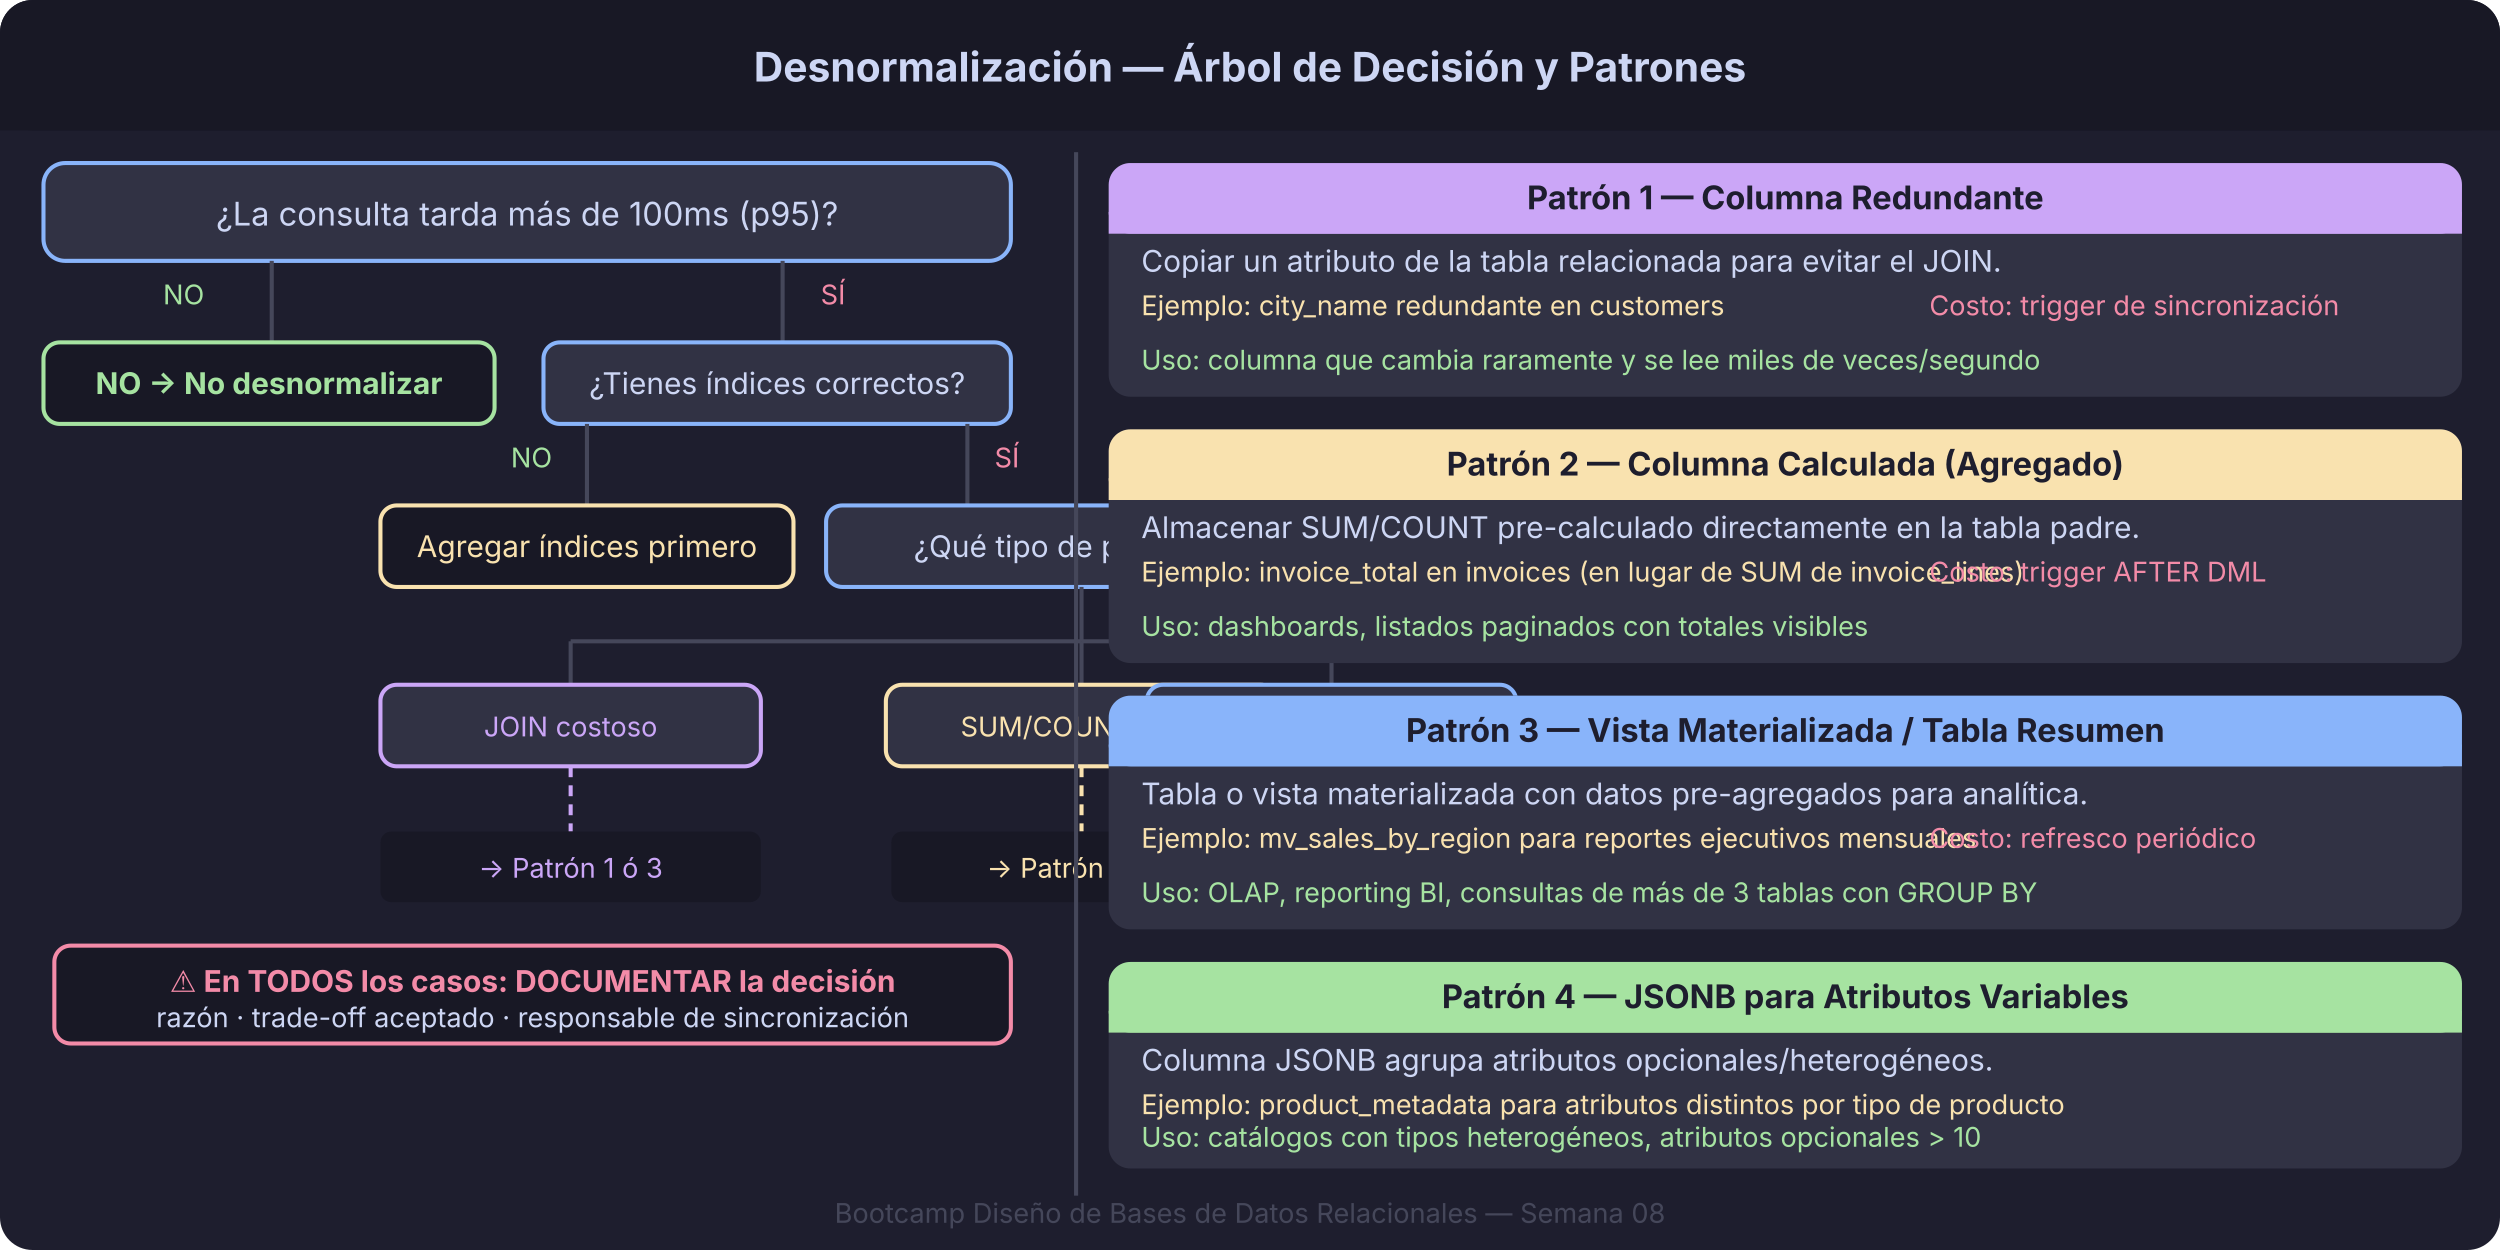
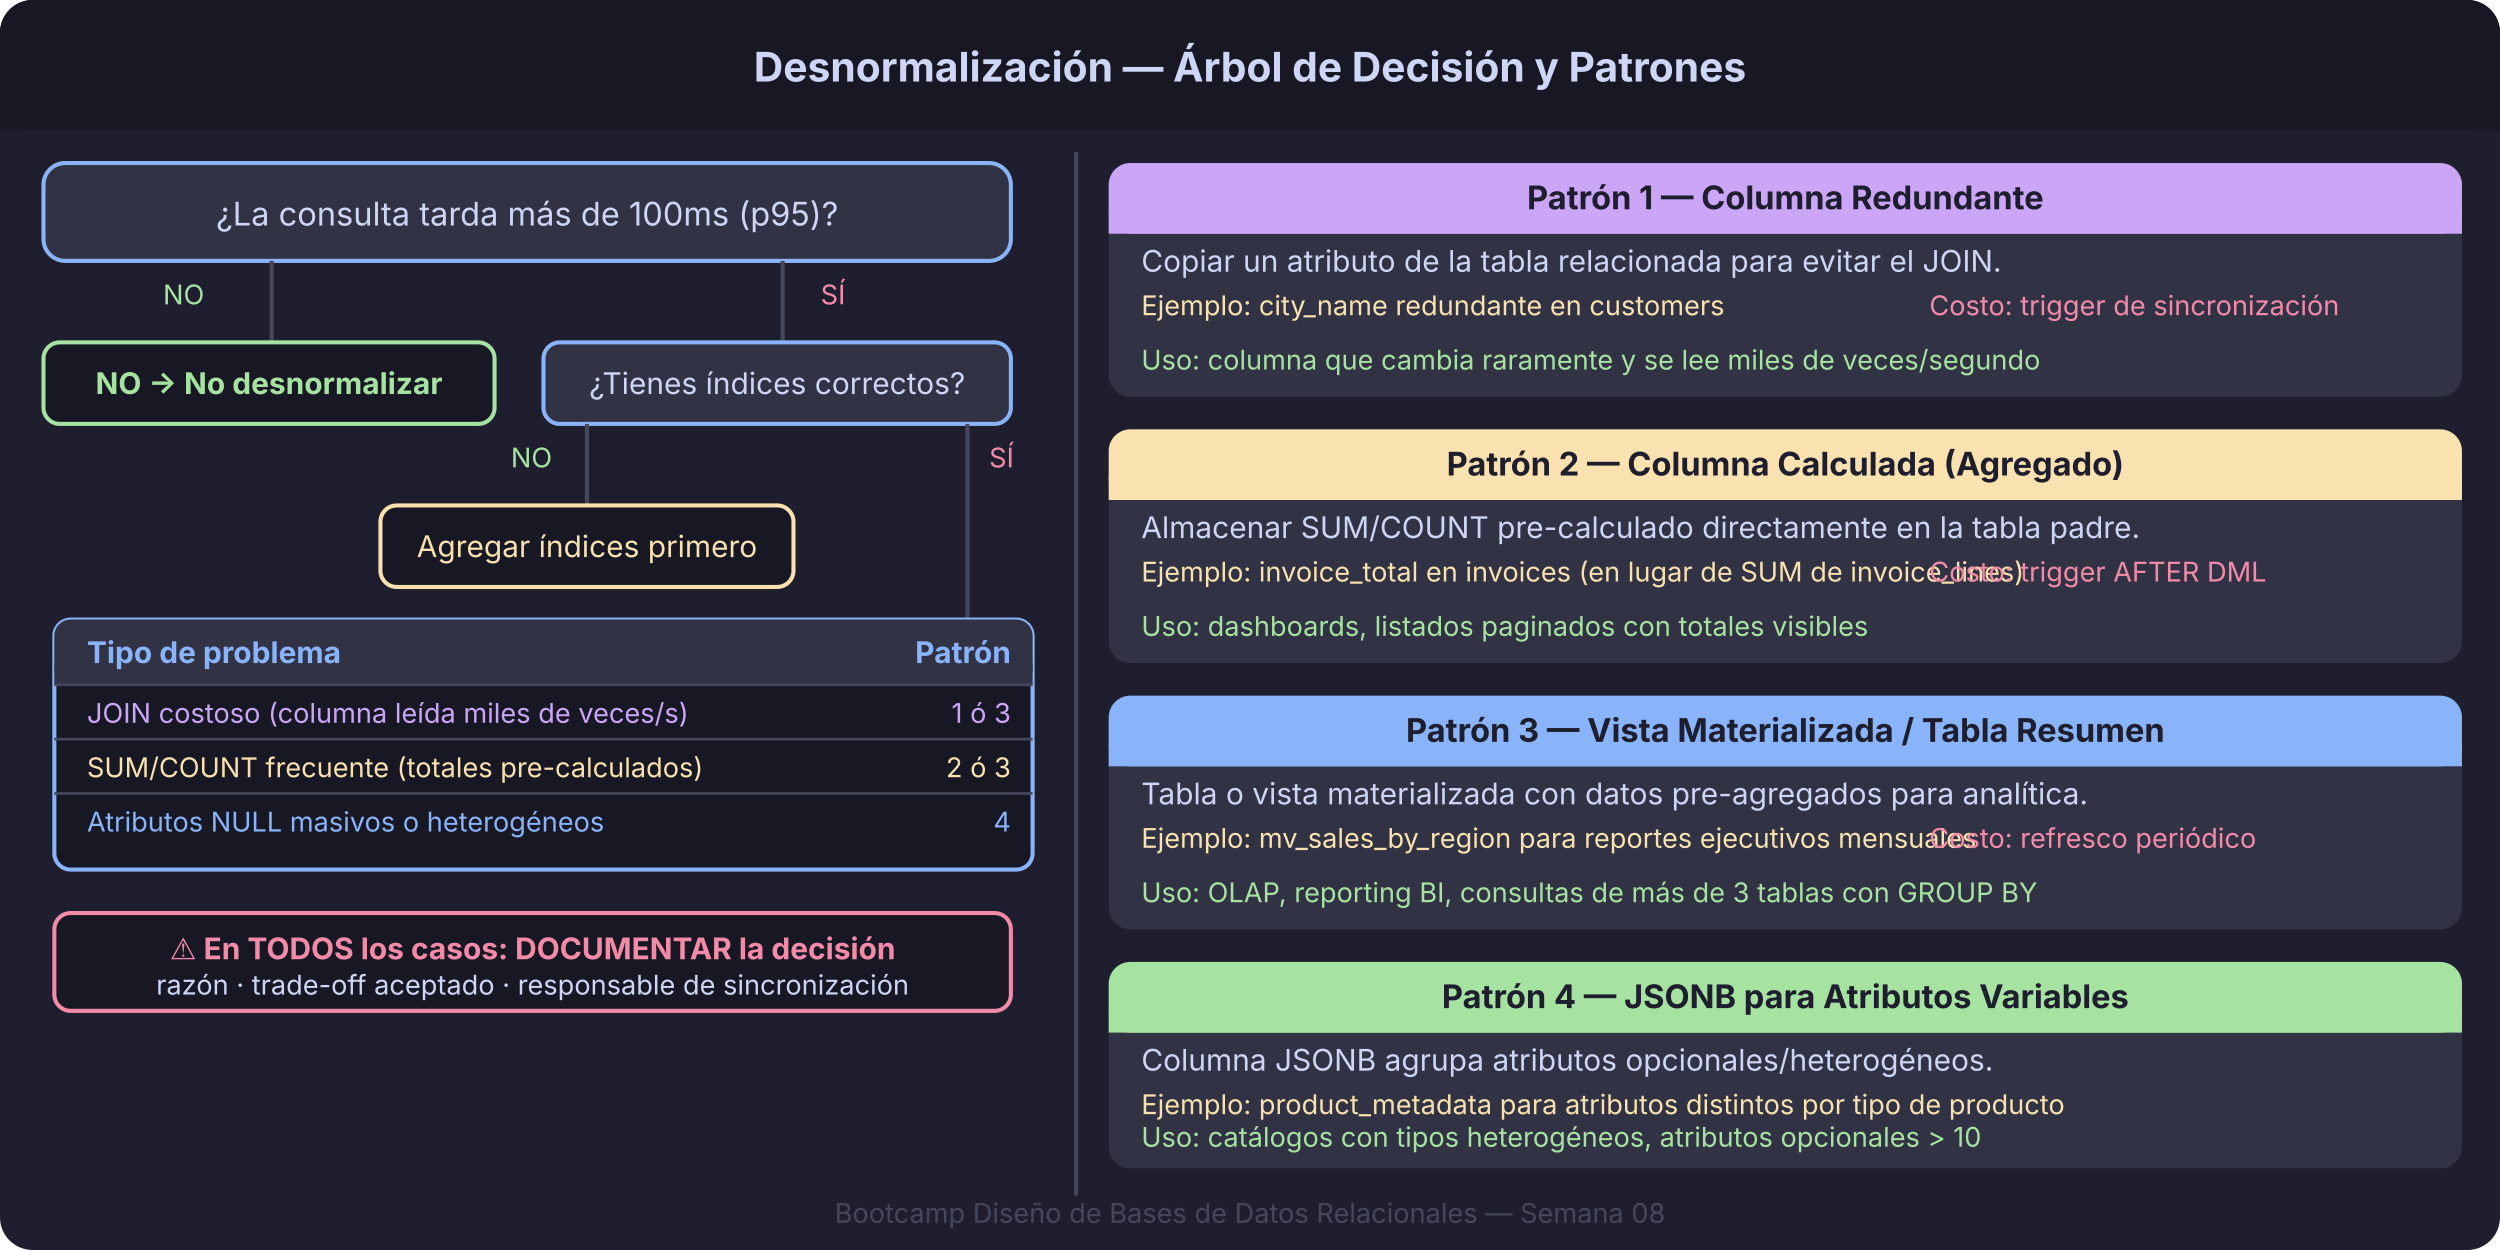
<svg xmlns="http://www.w3.org/2000/svg" viewBox="0 0 920 460" width="920" height="460" font-family="Inter, Roboto, system-ui, sans-serif">
  <rect width="920" height="460" fill="#1e1e2e" rx="12" />
  <rect x="0" y="0" width="920" height="48" fill="#181825" rx="12" />
  <rect x="0" y="36" width="920" height="12" fill="#181825" />
  <text x="460" y="30" fill="#cdd6f4" font-size="15" font-weight="700" text-anchor="middle">Desnormalización — Árbol de Decisión y Patrones</text>
  <rect x="16" y="60" width="356" height="36" fill="#313244" rx="8" stroke="#89b4fa" stroke-width="1.5" />
  <text x="194" y="83" fill="#cdd6f4" font-size="12" text-anchor="middle">¿La consulta tarda más de 100ms (p95)?</text>
  <line x1="100" y1="96" x2="100" y2="126" stroke="#45475a" stroke-width="1.5" />
  <rect x="16" y="126" width="166" height="30" fill="#181825" rx="6" stroke="#a6e3a1" stroke-width="1.5" />
  <text x="99" y="145" fill="#a6e3a1" font-size="11" text-anchor="middle" font-weight="700">NO → No desnormalizar</text>
  <text x="60" y="112" fill="#a6e3a1" font-size="10">NO</text>
  <line x1="288" y1="96" x2="288" y2="126" stroke="#45475a" stroke-width="1.5" />
  <text x="302" y="112" fill="#f38ba8" font-size="10">SÍ</text>
  <rect x="200" y="126" width="172" height="30" fill="#313244" rx="6" stroke="#89b4fa" stroke-width="1.5" />
  <text x="286" y="145" fill="#cdd6f4" font-size="11" text-anchor="middle">¿Tienes índices correctos?</text>
  <line x1="216" y1="156" x2="216" y2="186" stroke="#45475a" stroke-width="1.5" />
  <text x="188" y="172" fill="#a6e3a1" font-size="10">NO</text>
  <rect x="140" y="186" width="152" height="30" fill="#181825" rx="6" stroke="#f9e2af" stroke-width="1.5" />
  <text x="216" y="205" fill="#f9e2af" font-size="11" text-anchor="middle">Agregar índices primero</text>
-   <line x1="356" y1="156" x2="356" y2="186" stroke="#45475a" stroke-width="1.5" />
-   <text x="366" y="172" fill="#f38ba8" font-size="10">SÍ</text>
-   <rect x="304" y="186" width="188" height="30" fill="#313244" rx="6" stroke="#89b4fa" stroke-width="1.5" />
-   <text x="398" y="205" fill="#cdd6f4" font-size="11" text-anchor="middle">¿Qué tipo de problema?</text>
-   <line x1="398" y1="216" x2="398" y2="236" stroke="#45475a" stroke-width="1.5" />
-   <line x1="398" y1="236" x2="210" y2="236" stroke="#45475a" stroke-width="1.5" />
-   <line x1="398" y1="236" x2="398" y2="236" stroke="#45475a" stroke-width="1.5" />
-   <line x1="398" y1="236" x2="490" y2="236" stroke="#45475a" stroke-width="1.5" />
-   <line x1="210" y1="236" x2="210" y2="252" stroke="#45475a" stroke-width="1.5" />
-   <line x1="398" y1="236" x2="398" y2="252" stroke="#45475a" stroke-width="1.5" />
-   <line x1="490" y1="236" x2="490" y2="252" stroke="#45475a" stroke-width="1.5" />
-   <rect x="140" y="252" width="140" height="30" fill="#313244" rx="6" stroke="#cba6f7" stroke-width="1.5" />
-   <text x="210" y="271" fill="#cba6f7" font-size="10" text-anchor="middle">JOIN costoso</text>
-   <rect x="326" y="252" width="144" height="30" fill="#313244" rx="6" stroke="#f9e2af" stroke-width="1.5" />
-   <text x="398" y="271" fill="#f9e2af" font-size="10" text-anchor="middle">SUM/COUNT lento</text>
-   <rect x="422" y="252" width="136" height="30" fill="#313244" rx="6" stroke="#89b4fa" stroke-width="1.5" />
-   <text x="490" y="271" fill="#89b4fa" font-size="10" text-anchor="middle">Atributos NULL</text>
-   <line x1="210" y1="282" x2="210" y2="306" stroke="#cba6f7" stroke-width="1.5" stroke-dasharray="4,3" />
-   <line x1="398" y1="282" x2="398" y2="306" stroke="#f9e2af" stroke-width="1.5" stroke-dasharray="4,3" />
-   <line x1="490" y1="282" x2="490" y2="306" stroke="#89b4fa" stroke-width="1.5" stroke-dasharray="4,3" />
-   <rect x="140" y="306" width="140" height="26" fill="#181825" rx="4" />
-   <text x="210" y="323" fill="#cba6f7" font-size="10" text-anchor="middle">→ Patrón 1 ó 3</text>
-   <rect x="328" y="306" width="140" height="26" fill="#181825" rx="4" />
-   <text x="398" y="323" fill="#f9e2af" font-size="10" text-anchor="middle">→ Patrón 2 ó 3</text>
-   <rect x="420" y="306" width="140" height="26" fill="#181825" rx="4" />
-   <text x="490" y="323" fill="#89b4fa" font-size="10" text-anchor="middle">→ Patrón 4</text>
-   <rect x="20" y="348" width="352" height="36" fill="#181825" rx="6" stroke="#f38ba8" stroke-width="1.5" />
-   <text x="196" y="365" fill="#f38ba8" font-size="11" font-weight="700" text-anchor="middle">⚠️ En TODOS los casos: DOCUMENTAR la decisión</text>
-   <text x="196" y="378" fill="#cdd6f4" font-size="10" text-anchor="middle">razón · trade-off aceptado · responsable de sincronización</text>
+   <line x1="356" y1="156" x2="356" y2="228" stroke="#45475a" stroke-width="1.5" />
+   <text x="364" y="172" fill="#f38ba8" font-size="10">SÍ</text>
+   <rect x="20" y="228" width="360" height="92" fill="#181825" rx="6" stroke="#89b4fa" stroke-width="1.5" />
+   <rect x="20" y="228" width="360" height="24" fill="#313244" rx="6" />
+   <rect x="20" y="244" width="360" height="8" fill="#313244" />
+   <text x="32" y="244" fill="#89b4fa" font-size="11" font-weight="700">Tipo de problema</text>
+   <text x="372" y="244" fill="#89b4fa" font-size="11" font-weight="700" text-anchor="end">Patrón</text>
+   <line x1="20" y1="252" x2="380" y2="252" stroke="#45475a" stroke-width="1" />
+   <text x="32" y="266" fill="#cba6f7" font-size="10">JOIN costoso (columna leída miles de veces/s)</text>
+   <text x="372" y="266" fill="#cba6f7" font-size="10" text-anchor="end">1 ó 3</text>
+   <line x1="20" y1="272" x2="380" y2="272" stroke="#45475a" stroke-width="1" />
+   <text x="32" y="286" fill="#f9e2af" font-size="10">SUM/COUNT frecuente (totales pre-calculados)</text>
+   <text x="372" y="286" fill="#f9e2af" font-size="10" text-anchor="end">2 ó 3</text>
+   <line x1="20" y1="292" x2="380" y2="292" stroke="#45475a" stroke-width="1" />
+   <text x="32" y="306" fill="#89b4fa" font-size="10">Atributos NULL masivos o heterogéneos</text>
+   <text x="372" y="306" fill="#89b4fa" font-size="10" text-anchor="end">4</text>
+   <rect x="20" y="336" width="352" height="36" fill="#181825" rx="6" stroke="#f38ba8" stroke-width="1.5" />
+   <text x="196" y="353" fill="#f38ba8" font-size="11" font-weight="700" text-anchor="middle">⚠️ En TODOS los casos: DOCUMENTAR la decisión</text>
+   <text x="196" y="366" fill="#cdd6f4" font-size="10" text-anchor="middle">razón · trade-off aceptado · responsable de sincronización</text>
  <line x1="396" y1="56" x2="396" y2="440" stroke="#45475a" stroke-width="1.5" />
  <rect x="408" y="60" width="498" height="86" fill="#313244" rx="8" />
  <rect x="408" y="60" width="498" height="26" fill="#cba6f7" rx="8" />
  <rect x="408" y="78" width="498" height="8" fill="#cba6f7" />
  <text x="657" y="77" fill="#1e1e2e" font-size="12" font-weight="700" text-anchor="middle">Patrón 1 — Columna Redundante</text>
  <text x="420" y="100" fill="#cdd6f4" font-size="11">Copiar un atributo de la tabla relacionada para evitar el JOIN.</text>
  <text x="420" y="116" fill="#f9e2af" font-size="10">Ejemplo: city_name redundante en customers</text>
  <text x="710" y="116" fill="#f38ba8" font-size="10">Costo: trigger de sincronización</text>
  <text x="420" y="136" fill="#a6e3a1" font-size="10">Uso: columna que cambia raramente y se lee miles de veces/segundo</text>
  <rect x="408" y="158" width="498" height="86" fill="#313244" rx="8" />
  <rect x="408" y="158" width="498" height="26" fill="#f9e2af" rx="8" />
  <rect x="408" y="176" width="498" height="8" fill="#f9e2af" />
  <text x="657" y="175" fill="#1e1e2e" font-size="12" font-weight="700" text-anchor="middle">Patrón 2 — Columna Calculada (Agregado)</text>
  <text x="420" y="198" fill="#cdd6f4" font-size="11">Almacenar SUM/COUNT pre-calculado directamente en la tabla padre.</text>
  <text x="420" y="214" fill="#f9e2af" font-size="10">Ejemplo: invoice_total en invoices (en lugar de SUM de invoice_lines)</text>
  <text x="710" y="214" fill="#f38ba8" font-size="10">Costo: trigger AFTER DML</text>
  <text x="420" y="234" fill="#a6e3a1" font-size="10">Uso: dashboards, listados paginados con totales visibles</text>
  <rect x="408" y="256" width="498" height="86" fill="#313244" rx="8" />
  <rect x="408" y="256" width="498" height="26" fill="#89b4fa" rx="8" />
  <rect x="408" y="274" width="498" height="8" fill="#89b4fa" />
  <text x="657" y="273" fill="#1e1e2e" font-size="12" font-weight="700" text-anchor="middle">Patrón 3 — Vista Materializada / Tabla Resumen</text>
  <text x="420" y="296" fill="#cdd6f4" font-size="11">Tabla o vista materializada con datos pre-agregados para analítica.</text>
  <text x="420" y="312" fill="#f9e2af" font-size="10">Ejemplo: mv_sales_by_region para reportes ejecutivos mensuales</text>
  <text x="710" y="312" fill="#f38ba8" font-size="10">Costo: refresco periódico</text>
  <text x="420" y="332" fill="#a6e3a1" font-size="10">Uso: OLAP, reporting BI, consultas de más de 3 tablas con GROUP BY</text>
  <rect x="408" y="354" width="498" height="76" fill="#313244" rx="8" />
  <rect x="408" y="354" width="498" height="26" fill="#a6e3a1" rx="8" />
  <rect x="408" y="372" width="498" height="8" fill="#a6e3a1" />
  <text x="657" y="371" fill="#1e1e2e" font-size="12" font-weight="700" text-anchor="middle">Patrón 4 — JSONB para Atributos Variables</text>
  <text x="420" y="394" fill="#cdd6f4" font-size="11">Columna JSONB agrupa atributos opcionales/heterogéneos.</text>
  <text x="420" y="410" fill="#f9e2af" font-size="10">Ejemplo: product_metadata para atributos distintos por tipo de producto</text>
  <text x="420" y="422" fill="#a6e3a1" font-size="10">Uso: catálogos con tipos heterogéneos, atributos opcionales &gt; 10</text>
  <text x="460" y="450" fill="#45475a" font-size="10" text-anchor="middle">Bootcamp Diseño de Bases de Datos Relacionales — Semana 08</text>
</svg>
